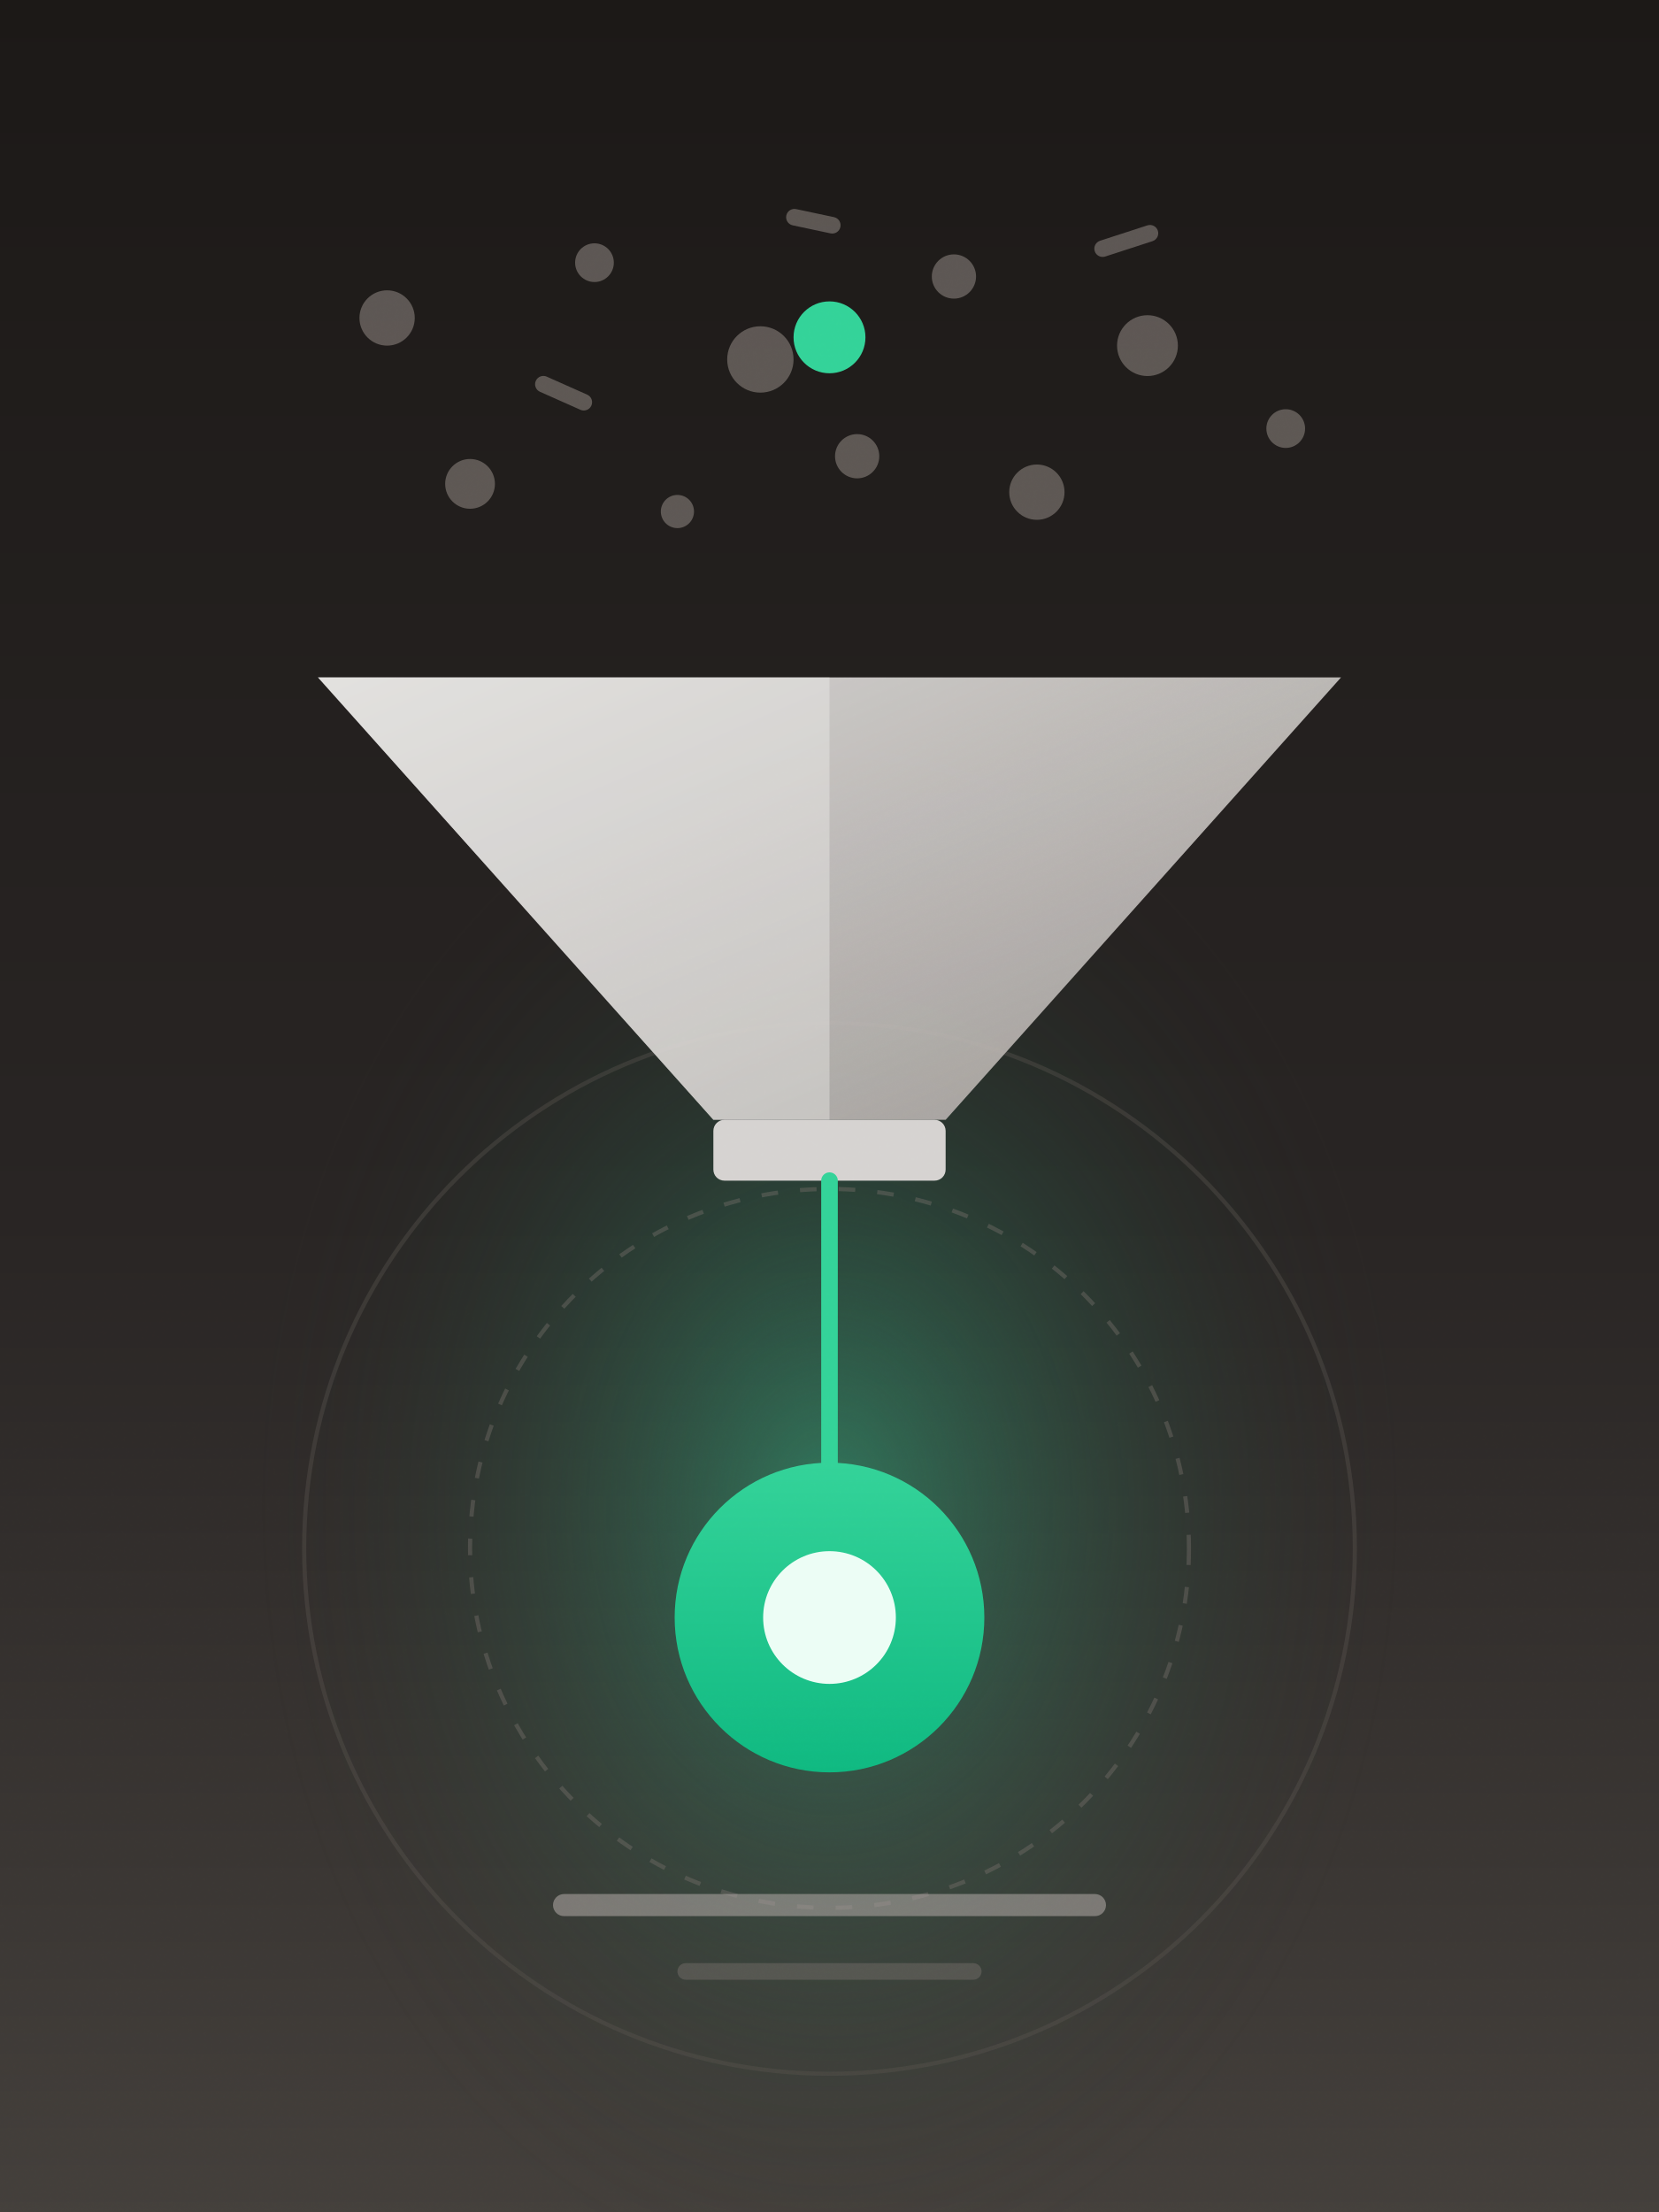
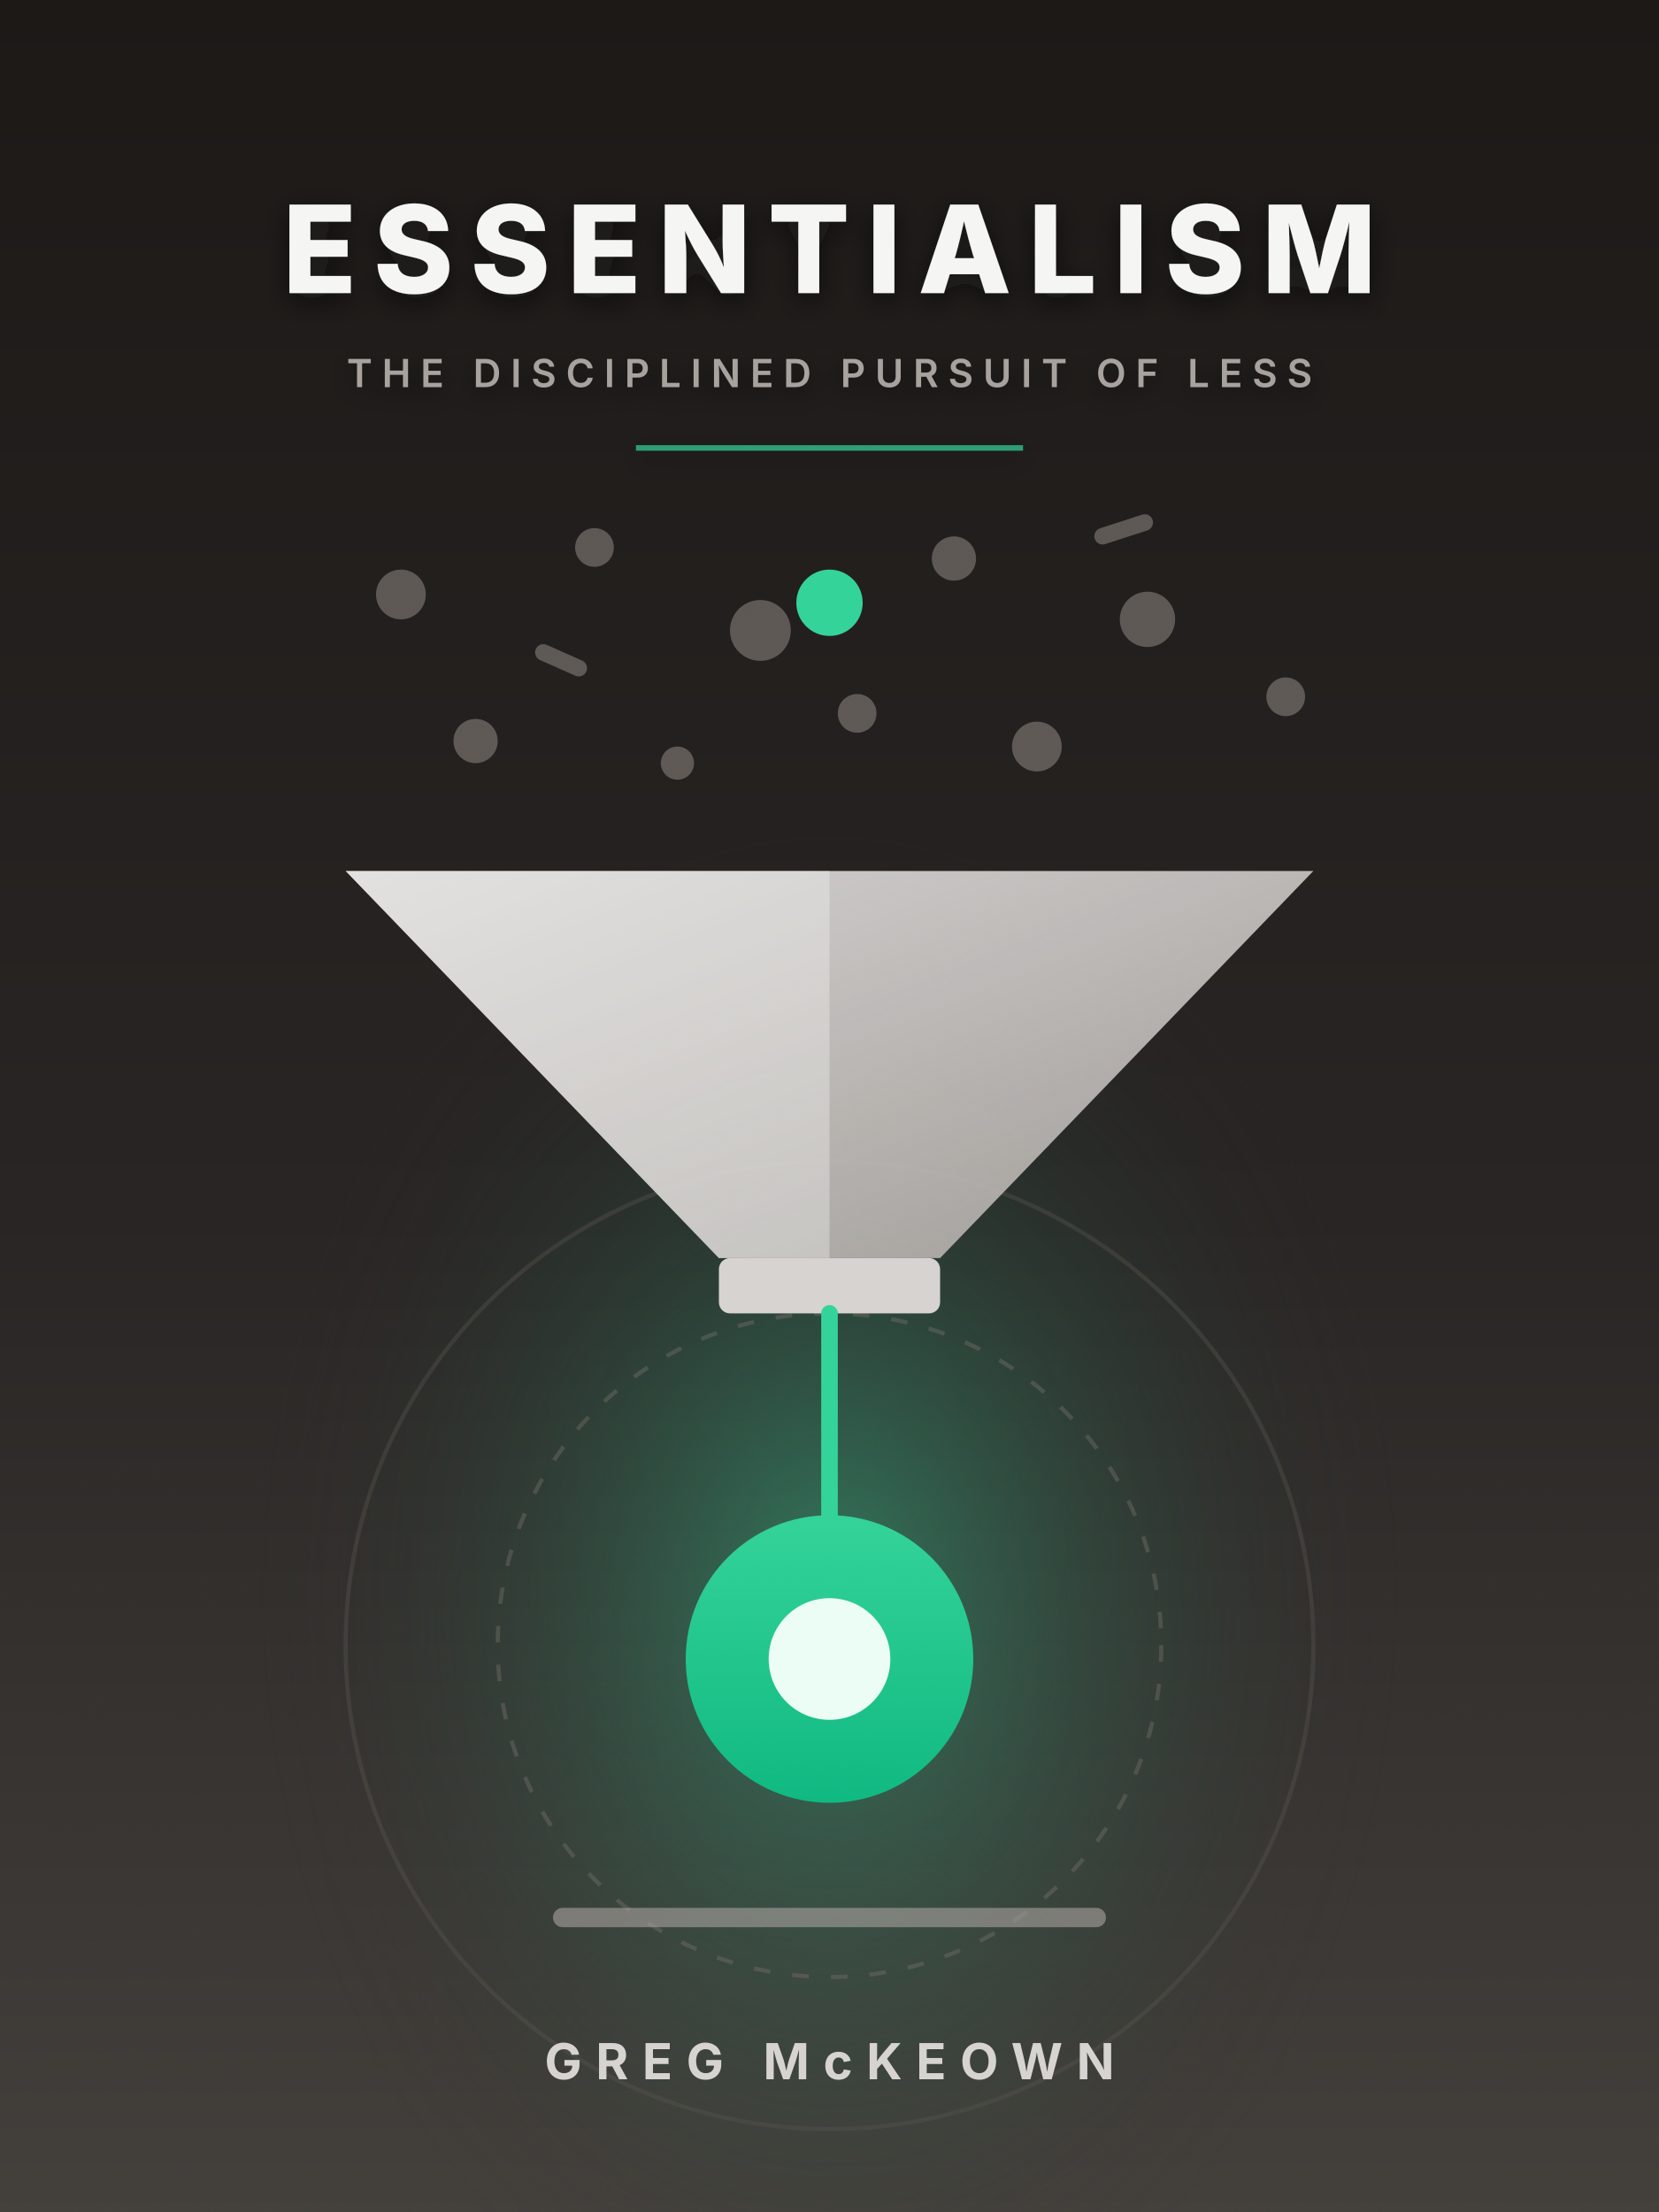
<svg xmlns="http://www.w3.org/2000/svg" viewBox="0 0 600 800" width="600" height="800">
  <defs>
    <linearGradient id="bgGrad" x1="0" y1="0" x2="0" y2="1">
      <stop offset="0%" stop-color="#1C1917" />
      <stop offset="55%" stop-color="#292524" />
      <stop offset="100%" stop-color="#44403C" />
    </linearGradient>
    <linearGradient id="funnelGrad" x1="0" y1="0" x2="1" y2="1">
      <stop offset="0%" stop-color="#E7E5E4" />
      <stop offset="100%" stop-color="#A8A29E" />
    </linearGradient>
    <linearGradient id="vitalGrad" x1="0" y1="0" x2="0" y2="1">
      <stop offset="0%" stop-color="#34D399" />
      <stop offset="100%" stop-color="#10B981" />
    </linearGradient>
-     <radialGradient id="vitalGlow" cx="50%" cy="68%" r="35%">
+     <radialGradient id="vitalGlow" cx="50%" cy="72%" r="35%">
      <stop offset="0%" stop-color="#34D399" stop-opacity="0.45" />
      <stop offset="100%" stop-color="#292524" stop-opacity="0" />
    </radialGradient>
+     <filter id="textShadow" x="-20%" y="-20%" width="140%" height="140%">
+       <feDropShadow dx="0" dy="3" stdDeviation="5" flood-color="#0C0A09" flood-opacity="0.6" />
+     </filter>
    <filter id="grain" x="0%" y="0%" width="100%" height="100%">
      <feTurbulence type="fractalNoise" baseFrequency="0.75" numOctaves="3" stitchTiles="stitch" />
      <feColorMatrix type="matrix" values="1 0 0 0 0  0 1 0 0 0  0 0 1 0 0  0 0 0 0.06 0" />
    </filter>
  </defs>
  <rect width="600" height="800" fill="url(#bgGrad)" />
  <rect width="600" height="800" fill="url(#vitalGlow)" />
-   <circle cx="300" cy="560" r="190" fill="none" stroke="#57534E" stroke-width="1.5" opacity="0.4" />
-   <circle cx="300" cy="560" r="130" fill="none" stroke="#78716C" stroke-width="1.5" stroke-dasharray="6 8" opacity="0.4" />
+   <g filter="url(#textShadow)" text-anchor="middle" font-family="'Inter', 'Segoe UI', system-ui, -apple-system, sans-serif">
+     <text x="300" y="106" fill="#F5F5F4" font-size="44" font-weight="800" letter-spacing="6">ESSENTIALISM</text>
+     <text x="300" y="140" fill="#A8A29E" font-size="14" font-weight="600" letter-spacing="3.5">THE DISCIPLINED PURSUIT OF LESS</text>
+     <line x1="230" y1="162" x2="370" y2="162" stroke="#34D399" stroke-width="2" opacity="0.7" />
+   </g>
+   <circle cx="300" cy="595" r="175" fill="none" stroke="#57534E" stroke-width="1.5" opacity="0.4" />
+   <circle cx="300" cy="595" r="120" fill="none" stroke="#78716C" stroke-width="1.5" stroke-dasharray="6 8" opacity="0.4" />
  <g fill="#78716C" opacity="0.7">
-     <circle cx="140" cy="115" r="10" />
-     <circle cx="215" cy="95" r="7" />
-     <circle cx="275" cy="130" r="12" />
-     <circle cx="345" cy="100" r="8" />
-     <circle cx="415" cy="125" r="11" />
-     <circle cx="465" cy="155" r="7" />
-     <circle cx="170" cy="175" r="9" />
-     <circle cx="245" cy="185" r="6" />
-     <circle cx="375" cy="178" r="10" />
-     <circle cx="310" cy="165" r="8" />
-     <rect x="195" y="135" width="22" height="6" rx="3" transform="rotate(24 195 135)" />
-     <rect x="395" y="88" width="24" height="6" rx="3" transform="rotate(-18 395 88)" />
-     <rect x="285" y="75" width="20" height="6" rx="3" transform="rotate(12 285 75)" />
+     <circle cx="145" cy="215" r="9" />
+     <circle cx="215" cy="198" r="7" />
+     <circle cx="275" cy="228" r="11" />
+     <circle cx="345" cy="202" r="8" />
+     <circle cx="415" cy="224" r="10" />
+     <circle cx="465" cy="252" r="7" />
+     <circle cx="172" cy="268" r="8" />
+     <circle cx="245" cy="276" r="6" />
+     <circle cx="375" cy="270" r="9" />
+     <circle cx="310" cy="258" r="7" />
+     <rect x="195" y="232" width="20" height="6" rx="3" transform="rotate(24 195 232)" />
+     <rect x="395" y="192" width="22" height="6" rx="3" transform="rotate(-18 395 192)" />
  </g>
-   <circle cx="300" cy="122" r="13" fill="#34D399" />
-   <polygon points="115,245 485,245 342,405 258,405" fill="url(#funnelGrad)" opacity="0.92" />
-   <polygon points="115,245 300,245 300,405 258,405" fill="#F5F5F4" opacity="0.35" />
-   <rect x="258" y="405" width="84" height="22" rx="4" fill="#D6D3D1" />
-   <line x1="300" y1="427" x2="300" y2="545" stroke="#34D399" stroke-width="6" stroke-linecap="round" />
-   <circle cx="300" cy="585" r="56" fill="url(#vitalGrad)" />
-   <circle cx="300" cy="585" r="24" fill="#ECFDF5" />
-   <rect x="200" y="685" width="200" height="8" rx="4" fill="#A8A29E" opacity="0.6" />
-   <rect x="245" y="710" width="110" height="6" rx="3" fill="#78716C" opacity="0.45" />
+   <circle cx="300" cy="218" r="12" fill="#34D399" />
+   <polygon points="125,315 475,315 340,455 260,455" fill="url(#funnelGrad)" opacity="0.92" />
+   <polygon points="125,315 300,315 300,455 260,455" fill="#F5F5F4" opacity="0.35" />
+   <rect x="260" y="455" width="80" height="20" rx="4" fill="#D6D3D1" />
+   <line x1="300" y1="475" x2="300" y2="560" stroke="#34D399" stroke-width="6" stroke-linecap="round" />
+   <circle cx="300" cy="600" r="52" fill="url(#vitalGrad)" />
+   <circle cx="300" cy="600" r="22" fill="#ECFDF5" />
+   <rect x="200" y="690" width="200" height="7" rx="3.5" fill="#A8A29E" opacity="0.6" />
+   <text x="300" y="752" text-anchor="middle" font-family="'Inter', 'Segoe UI', system-ui, -apple-system, sans-serif" fill="#D6D3D1" font-size="18" font-weight="700" letter-spacing="5">GREG McKEOWN</text>
  <rect width="600" height="800" fill="#FFFFFF" filter="url(#grain)" opacity="0.35" style="mix-blend-mode: overlay;" />
</svg>
